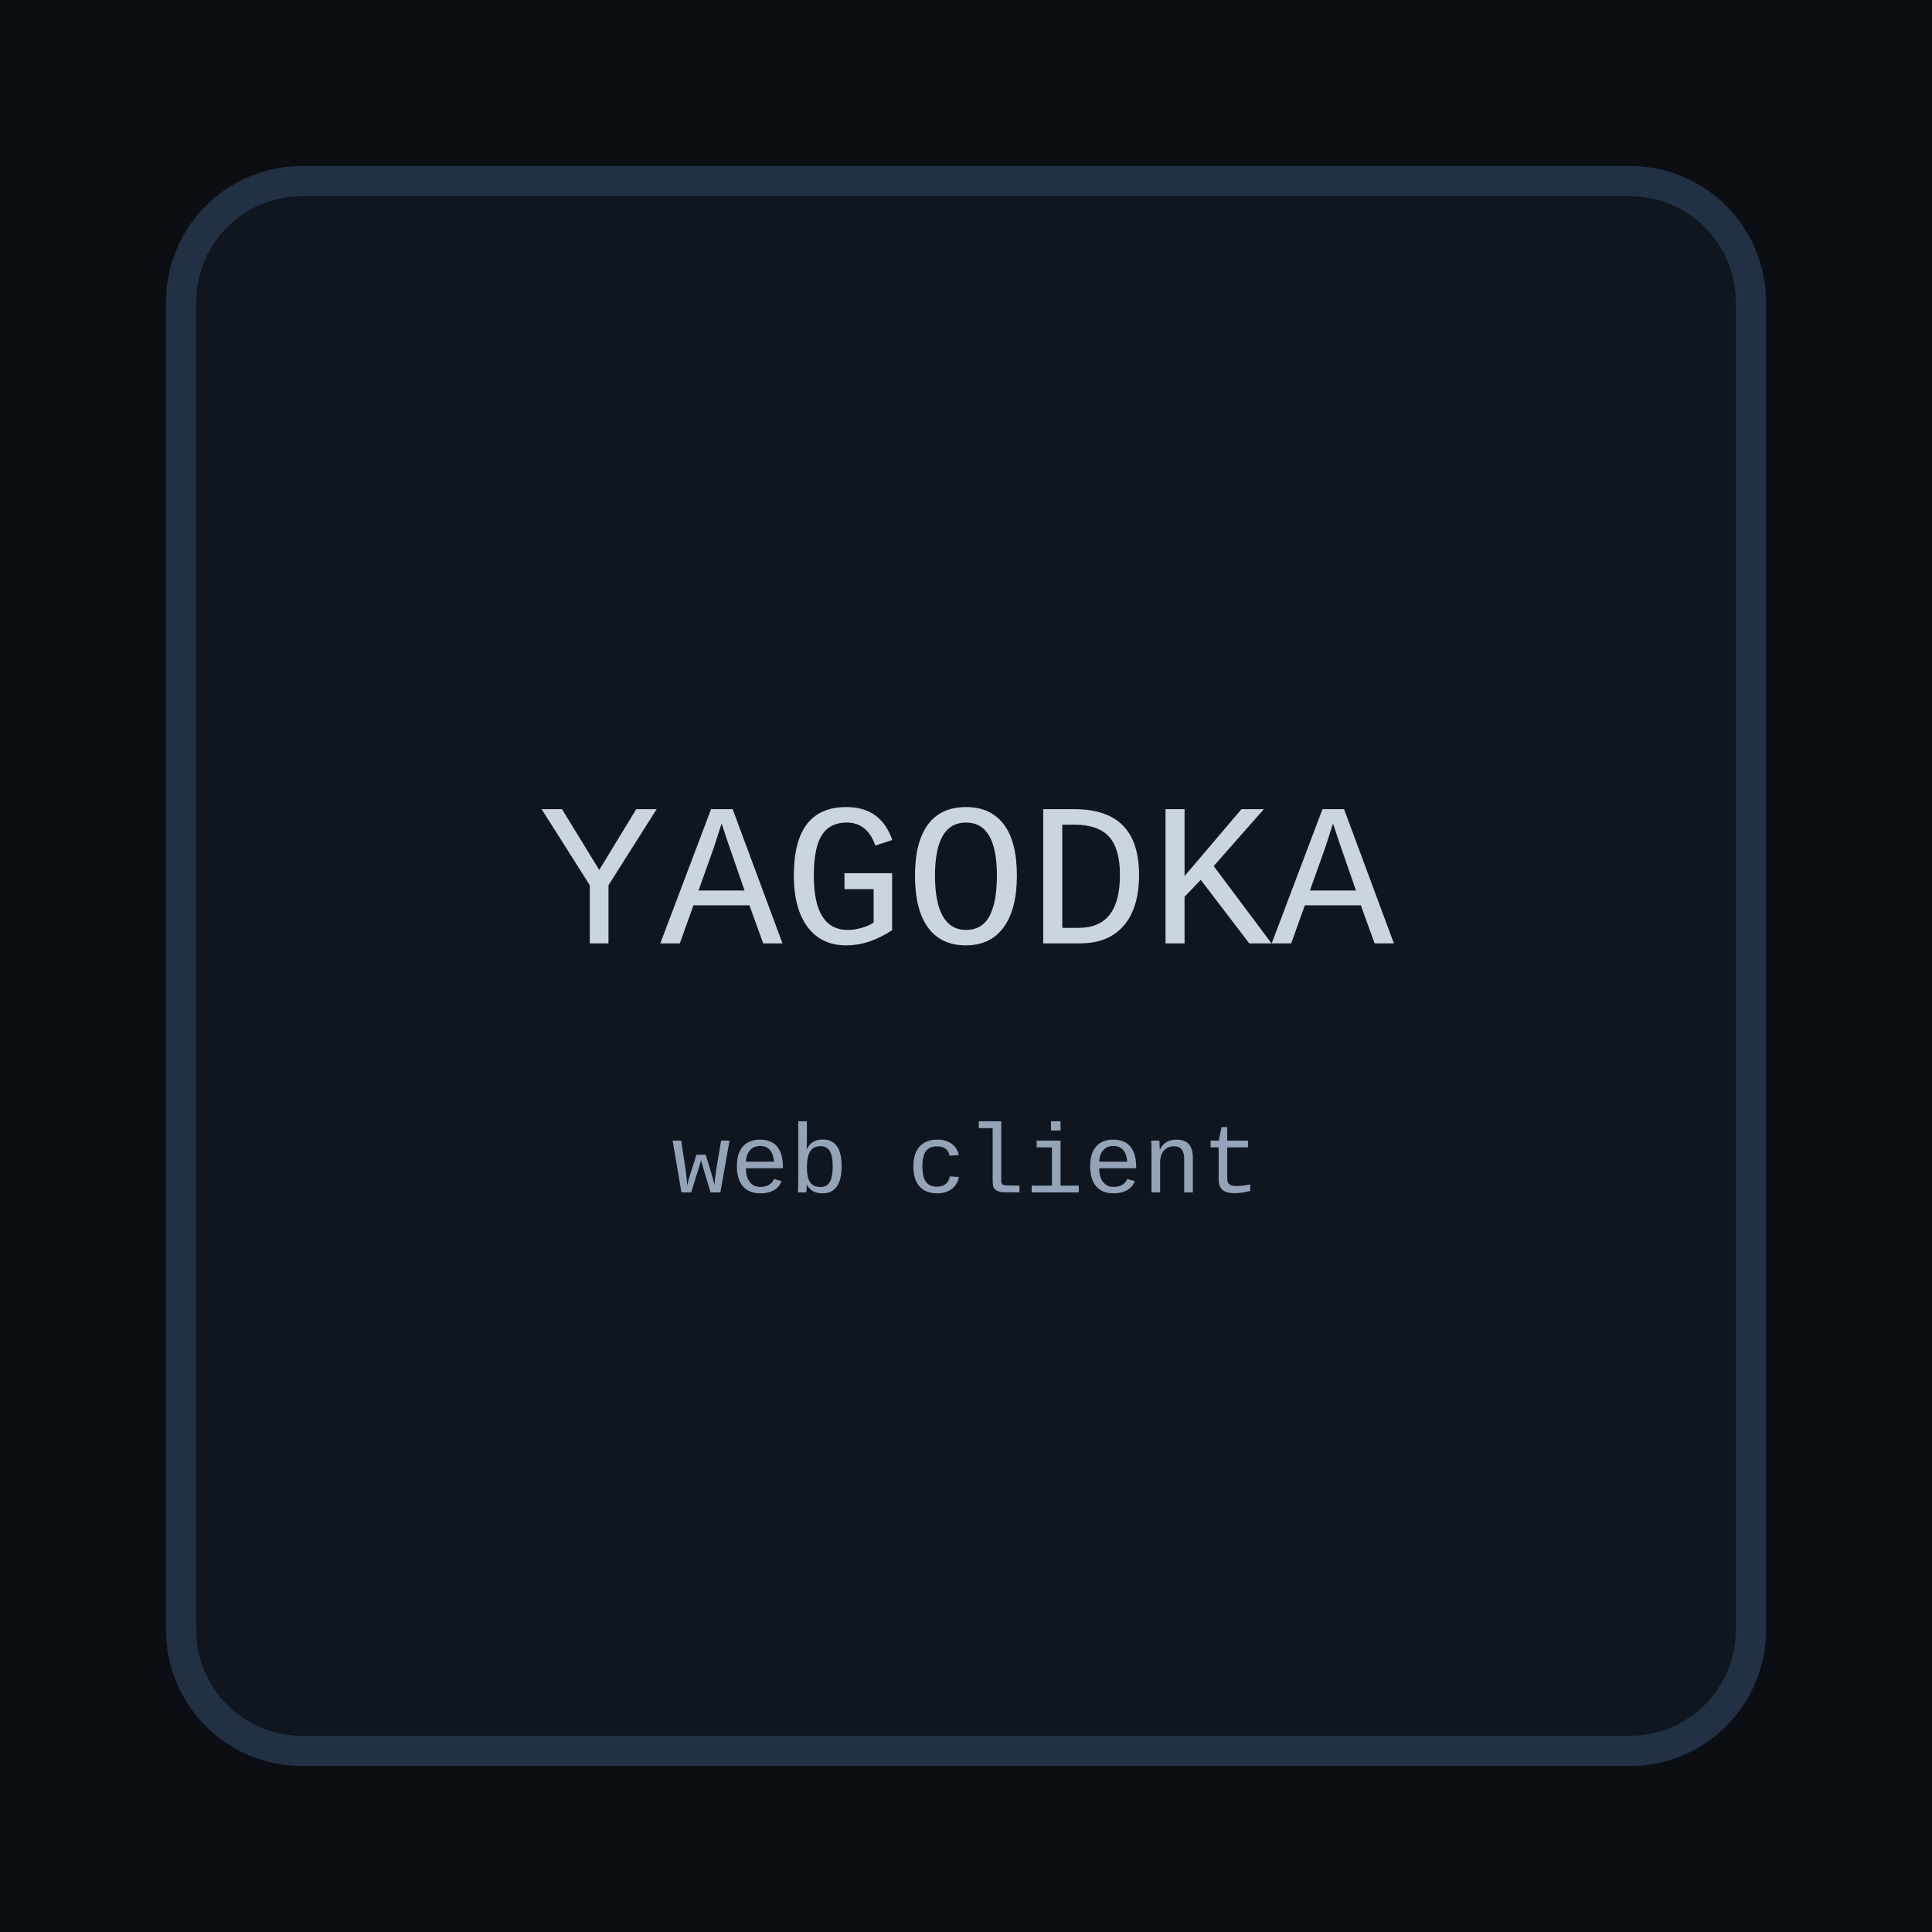
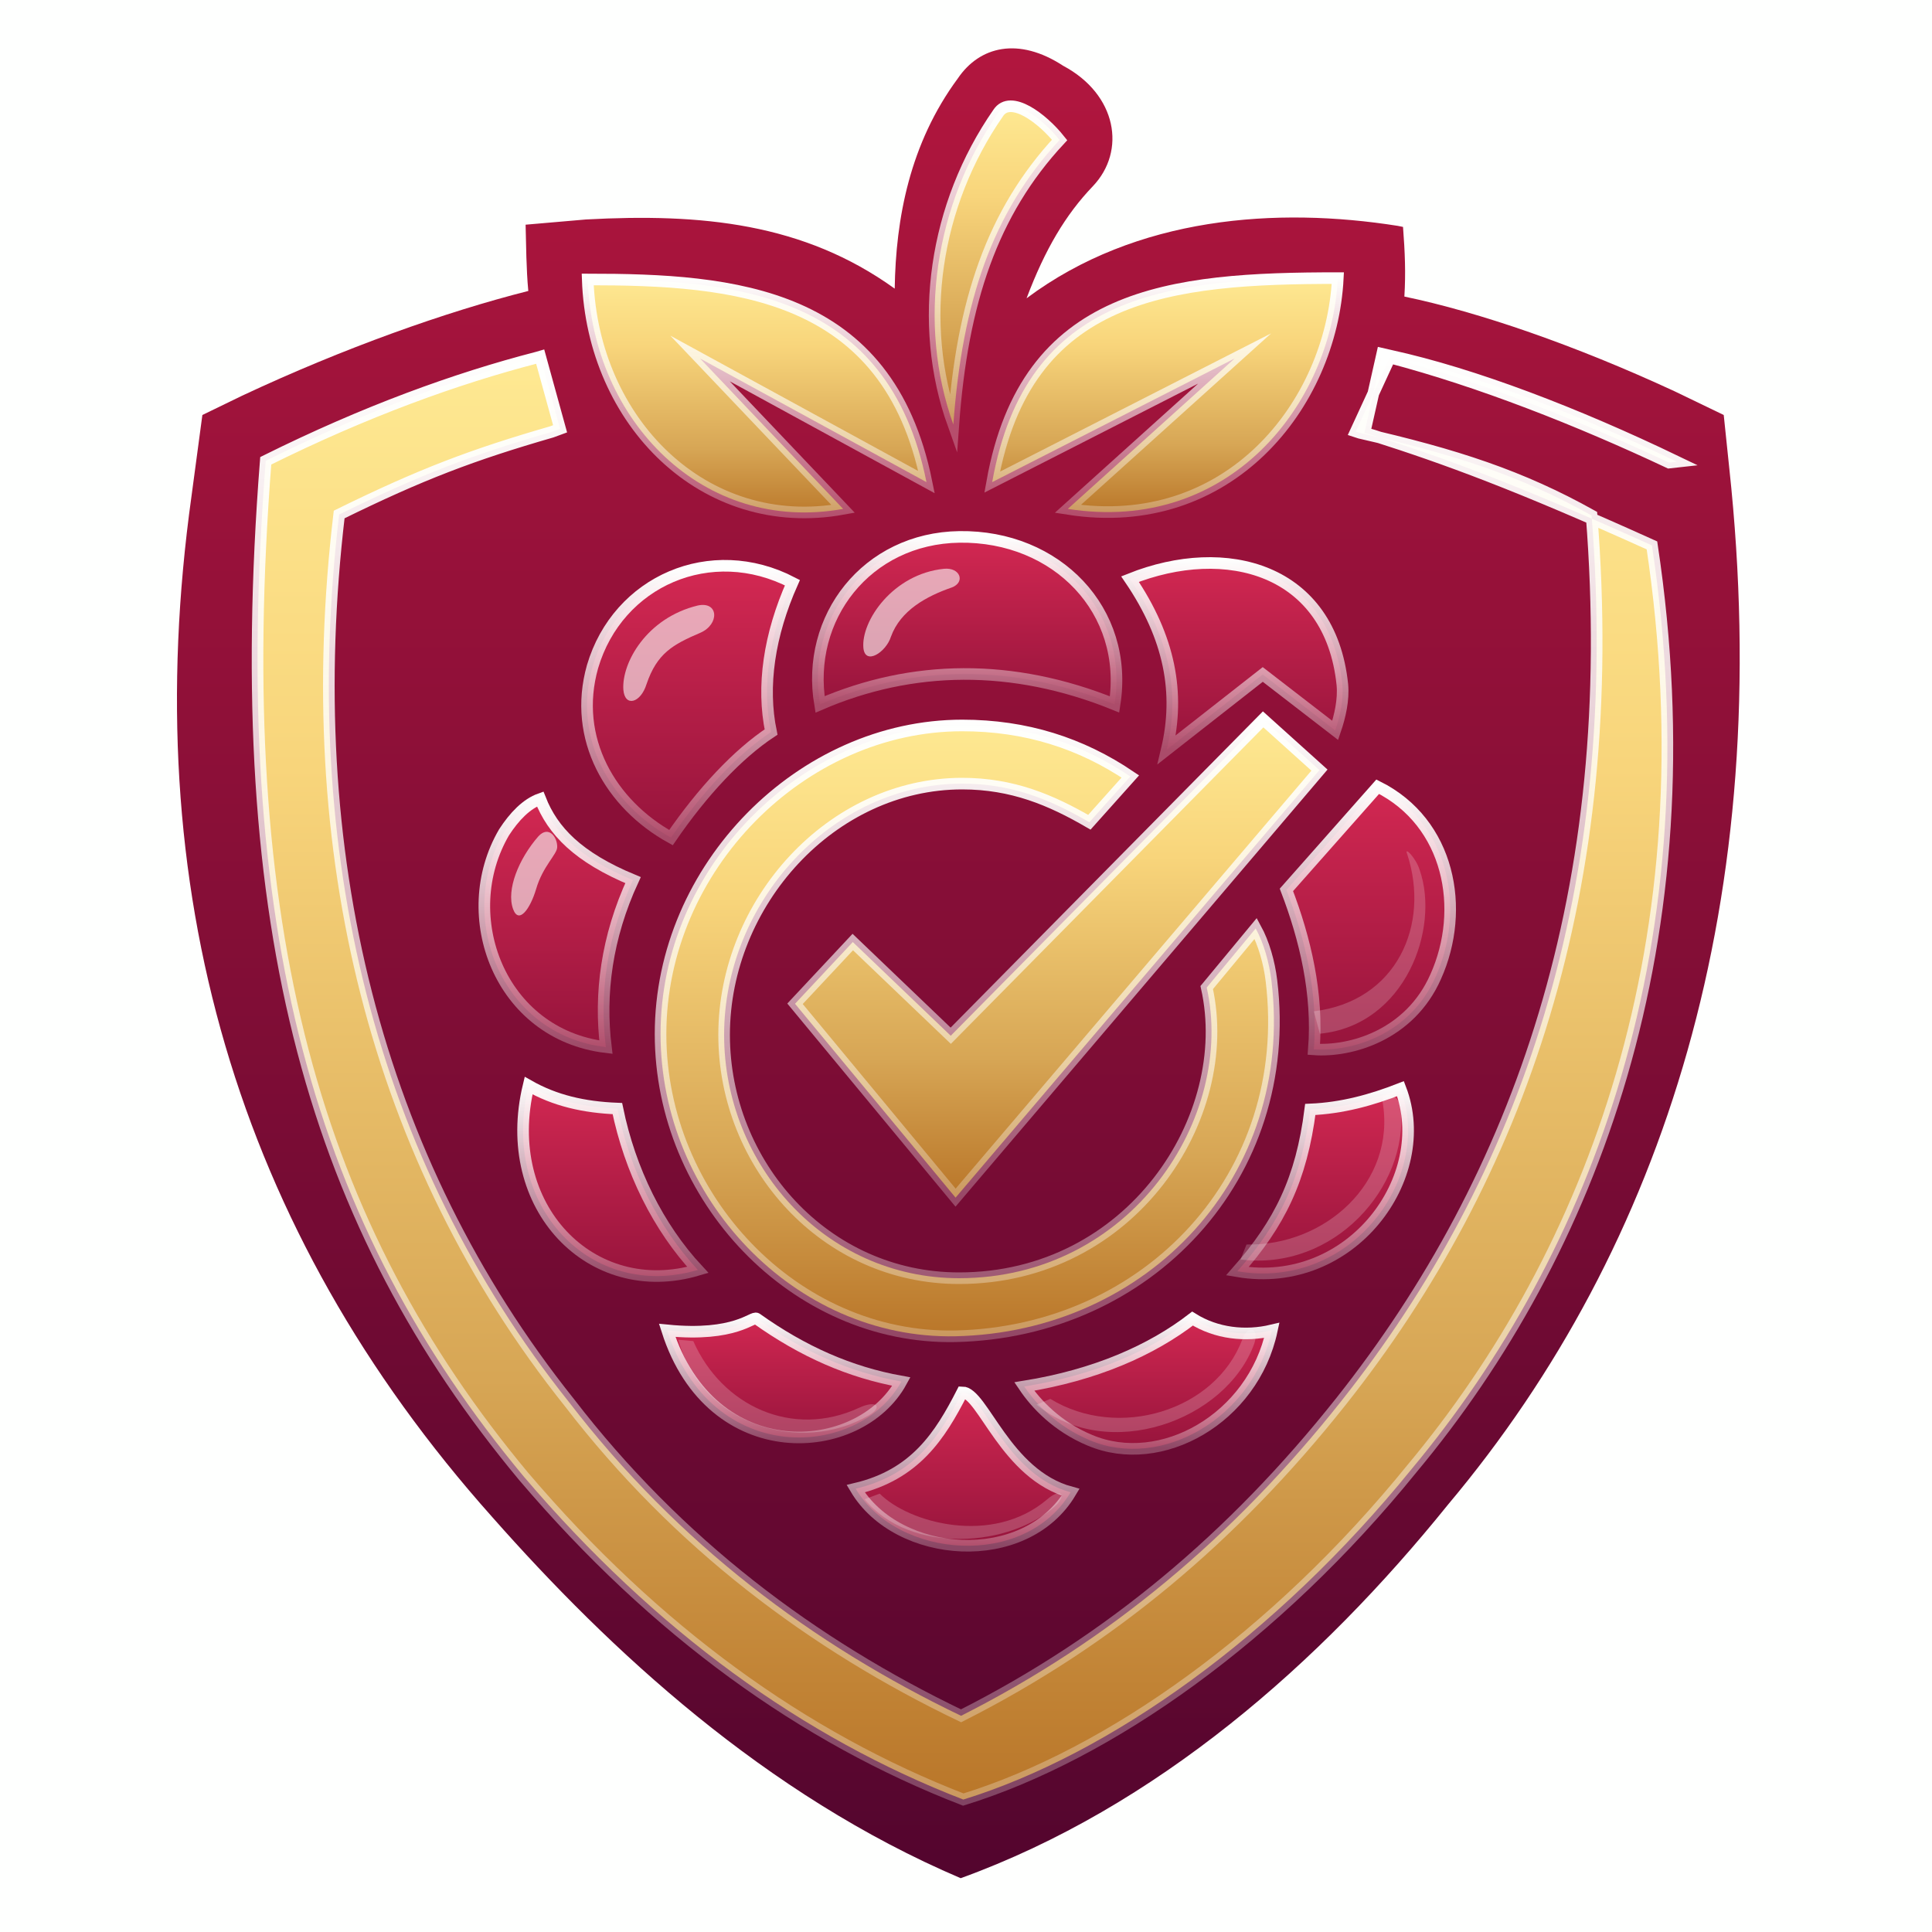
- <svg xmlns="http://www.w3.org/2000/svg" width="512" height="512" viewBox="0 0 512 512">
-   <rect width="512" height="512" fill="#0b0f14" />
-   <rect x="48" y="48" width="416" height="416" rx="32" fill="#0f1620" stroke="#223044" stroke-width="8" />
-   <text x="256" y="250" text-anchor="middle" font-family="ui-monospace, SFMono-Regular, Menlo, Monaco, Consolas, 'Liberation Mono', monospace" font-size="54" fill="#cbd5e1">
-     YAGODKA
-   </text>
-   <text x="256" y="316" text-anchor="middle" font-family="ui-monospace, SFMono-Regular, Menlo, Monaco, Consolas, 'Liberation Mono', monospace" font-size="26" fill="#94a3b8">
-     web client
-   </text>
+ <svg xmlns="http://www.w3.org/2000/svg" width="512" height="512" viewBox="0 0 200 200" fill="none">
+   <rect width="200" height="200" fill="#FEFFFE" />
+   <path d="M 179.01,48.43 L 178.44,42.96 L 173.34,40.5 C 163.01,35.72 153.11,32.31 145.38,30.7 C 145.53,28.26 145.44,26.11 145.24,23.49 L 144.69,23.38 C 132.22,21.41 117.66,22.37 106.27,30.88 C 108.19,25.79 110.31,22.23 113.12,19.29 C 116.62,15.63 115.62,9.77 110.06,6.81 C 105.44,3.79 101.41,4.79 99.16,8.11 C 94.17,14.86 92.73,22.64 92.62,29.88 C 83.18,23.08 72.59,22.07 60.65,22.72 L 54.41,23.26 L 54.49,26.61 C 54.53,27.81 54.58,28.98 54.69,30.12 C 46.18,32.27 35.61,36.02 25.07,40.96 L 20.95,42.96 L 19.82,51.39 C 14.18,91.84 24.41,127.28 50.96,157.05 C 63.14,170.84 79.17,185.78 99.45,194.43 C 119.72,187.08 136.66,172.18 149.92,155.73 C 172.36,129.01 183.82,93.01 179.01,48.43 Z" fill="url(#paint0_linear_132_1721)" />
+   <path d="M 173.59,47.8 C 163.14,42.77 152.55,38.71 143.92,36.82 L 143.09,36.63 L 141.25,44.81 L 142.21,45.09 C 149.66,47.46 157.12,50.18 171.01,56.46 C 177.18,97.45 164.76,129.74 146.16,152.04 C 132.04,169.45 114.82,181.62 99.72,186.29 C 83.22,179.91 67.89,168.91 54.21,152.84 C 32.66,126.96 23.71,96.25 27.51,47.7 C 37.82,42.58 47.18,39.19 55.61,37.01 L 55.92,36.92 L 57.98,44.39 L 57.11,44.71 C 48.91,47.08 43.61,49.08 35.11,53.26 C 30.98,88.16 38.81,119.98 58.93,145.18 C 70.18,159.81 84.17,170.27 99.49,177.62 C 114.82,169.87 127.63,159.17 138.81,145.09 C 157.28,121.81 167.83,92.08 164.76,53.36 C 157.43,49.27 150.72,47.08 140.78,44.81 L 140.35,44.67 L 143.88,37.01 C 153.21,39.47 163.41,43.48 172.78,47.89 L 173.59,47.8 Z" fill="url(#paint1_linear_132_1721)" stroke="url(#paint2_linear_132_1721)" stroke-width="1.2" stroke-miterlimit="10" />
+   <path d="M 109.69,14.49 C 102.71,21.99 99.61,31.26 98.69,43.95 C 94.93,33.44 96.73,21.2 103.34,11.69 C 104.61,9.77 107.89,12.23 109.69,14.49 Z" fill="url(#paint3_linear_132_1721)" stroke="url(#paint4_linear_132_1721)" stroke-width="1.2" stroke-miterlimit="10" />
+   <path d="M 138.49,28.79 C 121.11,28.79 106.23,30.21 102.71,49.91 L 127.81,37.11 L 110.54,52.68 C 127.19,55.3 137.83,41.91 138.49,28.79 Z" fill="url(#paint5_linear_132_1721)" stroke="url(#paint6_linear_132_1721)" stroke-width="1.2" stroke-miterlimit="10" />
+   <path d="M 60.84,28.93 C 76.02,28.93 91.92,30.21 95.91,49.91 L 72.47,37.11 L 87.28,52.68 C 72.86,55.3 61.34,43.62 60.84,28.93 Z" fill="url(#paint7_linear_132_1721)" stroke="url(#paint8_linear_132_1721)" stroke-width="1.2" stroke-miterlimit="10" />
+   <path d="M 116.98,59.95 C 126.92,55.98 137.72,58.88 138.96,70.87 C 139.11,72.42 138.72,74.15 138.22,75.61 L 130.72,69.82 L 120.78,77.61 C 122.17,71.76 121.11,66.02 116.98,59.95 Z" fill="url(#paint9_linear_132_1721)" stroke="url(#paint10_linear_132_1721)" stroke-width="1.2" stroke-miterlimit="10" />
+   <path d="M 82.03,60.32 C 73.6,55.93 63.95,60.14 61.34,69.01 C 59.23,76.46 63.22,83.26 69.46,86.71 C 72.71,81.97 76.38,78.05 79.82,75.78 C 78.83,71.05 79.63,65.71 82.03,60.32 Z" fill="url(#paint11_linear_132_1721)" stroke="url(#paint12_linear_132_1721)" stroke-width="1.2" stroke-miterlimit="10" />
+   <path d="M 115.38,72.92 C 116.91,63.22 109.41,55.44 99.32,55.58 C 89.71,55.72 83.37,63.96 84.89,72.92 C 94.42,68.81 104.79,68.63 115.38,72.92 Z" fill="url(#paint13_linear_132_1721)" stroke="url(#paint14_linear_132_1721)" stroke-width="1.2" stroke-miterlimit="10" />
+   <path d="M 142.62,81.44 C 150.08,85.16 151.76,94.12 148.62,101.11 C 145.94,107.18 139.81,108.91 136.01,108.63 C 136.47,102.88 135.11,97.18 133.17,92.12 L 142.62,81.44 Z" fill="url(#paint15_linear_132_1721)" stroke="url(#paint16_linear_132_1721)" stroke-width="1.2" stroke-miterlimit="10" />
+   <path d="M 144.98,112.7 C 148.47,121.81 139.92,133.61 128.09,131.6 C 132.47,126.64 134.72,122.09 135.64,114.85 C 138.92,114.71 141.94,113.89 144.98,112.7 Z" fill="url(#paint17_linear_132_1721)" stroke="url(#paint18_linear_132_1721)" stroke-width="1.2" stroke-miterlimit="10" />
+   <path d="M 131.66,137.72 C 129.72,146.83 120.19,152.22 112.81,149.09 C 109.41,147.67 107.23,145.31 106.03,143.53 C 113.42,142.34 119.21,139.77 123.45,136.5 C 125.93,138.05 128.92,138.37 131.66,137.72 Z" fill="url(#paint19_linear_132_1721)" stroke="url(#paint20_linear_132_1721)" stroke-width="1.2" stroke-miterlimit="10" />
+   <path d="M 110.83,154.48 C 106.11,162.41 92.92,161.41 88.58,154.11 C 94.74,152.65 97.31,148.63 99.61,144.13 C 101.72,144.13 104.09,152.65 110.83,154.48 Z" fill="url(#paint21_linear_132_1721)" stroke="url(#paint22_linear_132_1721)" stroke-width="1.2" stroke-miterlimit="10" />
+   <path d="M 69.07,137.72 C 76.13,138.42 77.93,136.22 78.32,136.5 C 83.11,139.91 87.97,142.06 93.31,143.02 C 88.96,150.99 73.64,152.04 69.07,137.72 Z" fill="url(#paint23_linear_132_1721)" stroke="url(#paint24_linear_132_1721)" stroke-width="1.2" stroke-miterlimit="10" />
+   <path d="M 54.72,112.38 C 57.45,113.93 60.41,114.62 63.91,114.76 C 65.22,121.14 68.13,127.05 72.24,131.46 C 61.23,134.73 51.68,124.94 54.72,112.38 Z" fill="url(#paint25_linear_132_1721)" stroke="url(#paint26_linear_132_1721)" stroke-width="1.2" stroke-miterlimit="10" />
+   <path d="M 55.92,82.71 C 57.22,86.02 59.82,88.74 65.53,91.11 C 62.8,97.02 62.04,102.88 62.72,108.4 C 51.72,107.08 47.14,94.77 52.18,86.16 C 53.24,84.52 54.51,83.21 55.92,82.71 Z" fill="url(#paint27_linear_132_1721)" stroke="url(#paint28_linear_132_1721)" stroke-width="1.2" stroke-miterlimit="10" />
+   <path d="M 130.76,74.47 L 98.42,107.22 L 88.28,97.52 L 82.3,103.91 L 98.92,123.98 L 136.59,79.72 L 130.76,74.47 Z" fill="url(#paint29_linear_132_1721)" stroke="url(#paint30_linear_132_1721)" stroke-width="1.2" stroke-miterlimit="10" />
+   <path d="M 129.99,96.11 L 124.92,102.23 C 127.91,115.62 117.12,132.32 99.28,132.32 C 85.39,132.32 74.96,120.53 74.96,107.13 C 74.96,93.43 86.08,81.12 99.61,81.12 C 104.79,81.12 108.78,82.8 112.77,85.12 L 117.01,80.38 C 111.91,76.93 106.19,75.1 99.61,75.1 C 82.99,75.1 68.38,89.78 68.38,107.04 C 68.38,123.98 82.26,138.66 98.88,138.33 C 118.82,137.91 134.06,121.72 131.62,101.53 C 131.39,99.61 130.81,97.61 129.99,96.11 Z" fill="url(#paint31_linear_132_1721)" stroke="url(#paint32_linear_132_1721)" stroke-width="1.2" stroke-miterlimit="10" />
+   <path opacity="0.6" d="M 97.73,58.88 C 92.42,59.41 89.11,64.32 89.38,67.09 C 89.57,68.92 91.73,67.51 92.23,65.91 C 93.22,63.18 95.91,61.72 98.54,60.81 C 99.95,60.27 99.41,58.72 97.73,58.88 Z" fill="#FEFFFE" />
+   <path opacity="0.6" d="M 72.24,62.68 C 66.93,63.96 64.34,68.63 64.53,71.4 C 64.68,73.23 66.32,72.79 66.93,70.82 C 68.01,67.65 69.62,66.73 72.51,65.5 C 74.49,64.63 74.41,62.22 72.24,62.68 Z" fill="#FEFFFE" />
+   <path opacity="0.6" d="M 55.73,86.58 C 53.71,88.89 52.38,92.12 53.12,94.12 C 53.71,95.72 54.89,94.08 55.5,92.03 C 56.19,89.66 57.68,88.43 57.68,87.7 C 57.72,86.71 56.82,85.39 55.73,86.58 Z" fill="#FEFFFE" />
+   <path opacity="0.2" d="M 145.67,88.41 C 148.07,95.72 144.61,103.64 136.01,104.69 L 136.63,107.01 C 145.48,106.14 149.09,96.11 146.96,90.05 C 146.57,88.78 145.32,87.56 145.67,88.41 Z" fill="#FEFFFE" />
+   <path opacity="0.2" d="M 143.12,114.03 C 144.57,122.41 137.11,129.01 129.04,128.83 L 128.42,130.38 C 138.07,131.6 145.82,122.91 145.01,114.71 C 144.82,113.12 142.92,112.93 143.12,114.03 Z" fill="#FEFFFE" />
+   <path opacity="0.2" d="M 128.61,138.64 C 125.81,146.09 115.71,149.09 108.73,144.81 L 107.31,145.41 C 114.69,151.47 126.92,147.11 129.84,139.1 C 130.42,137.32 129.11,137.18 128.61,138.64 Z" fill="#FEFFFE" />
+   <path opacity="0.2" d="M 108.42,155.2 C 102.71,160.08 94.03,157.62 91.07,154.62 L 89.51,155.2 C 94.18,160.95 104.64,160.22 109.38,155.77 C 110.43,154.62 109.72,154.07 108.42,155.2 Z" fill="#FEFFFE" />
+   <path opacity="0.2" d="M 88.96,145.72 C 82.03,148.95 74.72,145.54 71.77,138.83 L 70.21,138.69 C 72.71,147.61 82.91,150.61 89.96,146.51 C 91.41,145.63 90.76,144.9 88.96,145.72 Z" fill="#FEFFFE" />
+   <defs>
+     <linearGradient id="paint0_linear_132_1721" x1="99.5" y1="6" x2="99.5" y2="194.426" gradientUnits="userSpaceOnUse">
+       <stop stop-color="#B1163E" />
+       <stop offset="1" stop-color="#53052E" />
+     </linearGradient>
+     <linearGradient id="paint1_linear_132_1721" x1="99.769" y1="36.627" x2="99.769" y2="186.569" gradientUnits="userSpaceOnUse">
+       <stop stop-color="#FEE992" />
+       <stop offset="0.286" stop-color="#F8D57B" />
+       <stop offset="0.708" stop-color="#D7A655" />
+       <stop offset="1" stop-color="#B97629" />
+     </linearGradient>
+     <linearGradient id="paint2_linear_132_1721" x1="99.769" y1="36.627" x2="99.769" y2="186.569" gradientUnits="userSpaceOnUse">
+       <stop stop-color="#FEFFFE" />
+       <stop offset="1" stop-color="#FEFFFE" stop-opacity="0.25" />
+     </linearGradient>
+     <linearGradient id="paint3_linear_132_1721" x1="102.934" y1="10.828" x2="102.934" y2="43.946" gradientUnits="userSpaceOnUse">
+       <stop stop-color="#FEE992" />
+       <stop offset="0.286" stop-color="#F8D57B" />
+       <stop offset="0.708" stop-color="#D7A655" />
+       <stop offset="1" stop-color="#B97629" />
+     </linearGradient>
+     <linearGradient id="paint4_linear_132_1721" x1="102.934" y1="10.828" x2="102.934" y2="43.946" gradientUnits="userSpaceOnUse">
+       <stop stop-color="#FEFFFE" />
+       <stop offset="1" stop-color="#FEFFFE" stop-opacity="0.25" />
+     </linearGradient>
+     <linearGradient id="paint5_linear_132_1721" x1="120.6" y1="28.648" x2="120.6" y2="53.262" gradientUnits="userSpaceOnUse">
+       <stop stop-color="#FEE992" />
+       <stop offset="0.286" stop-color="#F8D57B" />
+       <stop offset="0.708" stop-color="#D7A655" />
+       <stop offset="1" stop-color="#B97629" />
+     </linearGradient>
+     <linearGradient id="paint6_linear_132_1721" x1="120.6" y1="28.648" x2="120.6" y2="53.262" gradientUnits="userSpaceOnUse">
+       <stop stop-color="#FEFFFE" />
+       <stop offset="1" stop-color="#FEFFFE" stop-opacity="0.25" />
+     </linearGradient>
+     <linearGradient id="paint7_linear_132_1721" x1="78.374" y1="28.648" x2="78.374" y2="53.805" gradientUnits="userSpaceOnUse">
+       <stop stop-color="#FEE992" />
+       <stop offset="0.286" stop-color="#F8D57B" />
+       <stop offset="0.708" stop-color="#D7A655" />
+       <stop offset="1" stop-color="#B97629" />
+     </linearGradient>
+     <linearGradient id="paint8_linear_132_1721" x1="78.374" y1="28.648" x2="78.374" y2="53.805" gradientUnits="userSpaceOnUse">
+       <stop stop-color="#FEFFFE" />
+       <stop offset="1" stop-color="#FEFFFE" stop-opacity="0.25" />
+     </linearGradient>
+     <linearGradient id="paint9_linear_132_1721" x1="127.94" y1="57.922" x2="127.94" y2="77.609" gradientUnits="userSpaceOnUse">
+       <stop stop-color="#D32852" />
+       <stop offset="1" stop-color="#96143C" />
+     </linearGradient>
+     <linearGradient id="paint10_linear_132_1721" x1="127.94" y1="57.922" x2="127.94" y2="77.609" gradientUnits="userSpaceOnUse">
+       <stop stop-color="#FEFFFE" />
+       <stop offset="1" stop-color="#FEFFFE" stop-opacity="0.25" />
+     </linearGradient>
+     <linearGradient id="paint11_linear_132_1721" x1="71.803" y1="58.766" x2="71.803" y2="86.707" gradientUnits="userSpaceOnUse">
+       <stop stop-color="#D32852" />
+       <stop offset="1" stop-color="#96143C" />
+     </linearGradient>
+     <linearGradient id="paint12_linear_132_1721" x1="71.803" y1="58.766" x2="71.803" y2="86.707" gradientUnits="userSpaceOnUse">
+       <stop stop-color="#FEFFFE" />
+       <stop offset="1" stop-color="#FEFFFE" stop-opacity="0.25" />
+     </linearGradient>
+     <linearGradient id="paint13_linear_132_1721" x1="99.805" y1="55.574" x2="99.805" y2="72.922" gradientUnits="userSpaceOnUse">
+       <stop stop-color="#D32852" />
+       <stop offset="1" stop-color="#96143C" />
+     </linearGradient>
+     <linearGradient id="paint14_linear_132_1721" x1="99.805" y1="55.574" x2="99.805" y2="72.922" gradientUnits="userSpaceOnUse">
+       <stop stop-color="#FEFFFE" />
+       <stop offset="1" stop-color="#FEFFFE" stop-opacity="0.25" />
+     </linearGradient>
+     <linearGradient id="paint15_linear_132_1721" x1="140.82" y1="81.117" x2="140.82" y2="108.672" gradientUnits="userSpaceOnUse">
+       <stop stop-color="#D32852" />
+       <stop offset="1" stop-color="#96143C" />
+     </linearGradient>
+     <linearGradient id="paint16_linear_132_1721" x1="140.82" y1="81.117" x2="140.82" y2="108.672" gradientUnits="userSpaceOnUse">
+       <stop stop-color="#FEFFFE" />
+       <stop offset="1" stop-color="#FEFFFE" stop-opacity="0.25" />
+     </linearGradient>
+     <linearGradient id="paint17_linear_132_1721" x1="135.535" y1="112.285" x2="135.535" y2="132.016" gradientUnits="userSpaceOnUse">
+       <stop stop-color="#D32852" />
+       <stop offset="1" stop-color="#96143C" />
+     </linearGradient>
+     <linearGradient id="paint18_linear_132_1721" x1="135.535" y1="112.285" x2="135.535" y2="132.016" gradientUnits="userSpaceOnUse">
+       <stop stop-color="#FEFFFE" />
+       <stop offset="1" stop-color="#FEFFFE" stop-opacity="0.25" />
+     </linearGradient>
+     <linearGradient id="paint19_linear_132_1721" x1="118.844" y1="136.086" x2="118.844" y2="149.961" gradientUnits="userSpaceOnUse">
+       <stop stop-color="#D32852" />
+       <stop offset="1" stop-color="#96143C" />
+     </linearGradient>
+     <linearGradient id="paint20_linear_132_1721" x1="118.844" y1="136.086" x2="118.844" y2="149.961" gradientUnits="userSpaceOnUse">
+       <stop stop-color="#FEFFFE" />
+       <stop offset="1" stop-color="#FEFFFE" stop-opacity="0.25" />
+     </linearGradient>
+     <linearGradient id="paint21_linear_132_1721" x1="100.01" y1="143.629" x2="100.01" y2="160.121" gradientUnits="userSpaceOnUse">
+       <stop stop-color="#D32852" />
+       <stop offset="1" stop-color="#96143C" />
+     </linearGradient>
+     <linearGradient id="paint22_linear_132_1721" x1="100.01" y1="143.629" x2="100.01" y2="160.121" gradientUnits="userSpaceOnUse">
+       <stop stop-color="#FEFFFE" />
+       <stop offset="1" stop-color="#FEFFFE" stop-opacity="0.25" />
+     </linearGradient>
+     <linearGradient id="paint23_linear_132_1721" x1="81.191" y1="136.086" x2="81.191" y2="149.316" gradientUnits="userSpaceOnUse">
+       <stop stop-color="#D32852" />
+       <stop offset="1" stop-color="#96143C" />
+     </linearGradient>
+     <linearGradient id="paint24_linear_132_1721" x1="81.191" y1="136.086" x2="81.191" y2="149.316" gradientUnits="userSpaceOnUse">
+       <stop stop-color="#FEFFFE" />
+       <stop offset="1" stop-color="#FEFFFE" stop-opacity="0.25" />
+     </linearGradient>
+     <linearGradient id="paint25_linear_132_1721" x1="63.152" y1="111.863" x2="63.152" y2="132.602" gradientUnits="userSpaceOnUse">
+       <stop stop-color="#D32852" />
+       <stop offset="1" stop-color="#96143C" />
+     </linearGradient>
+     <linearGradient id="paint26_linear_132_1721" x1="63.152" y1="111.863" x2="63.152" y2="132.602" gradientUnits="userSpaceOnUse">
+       <stop stop-color="#FEFFFE" />
+       <stop offset="1" stop-color="#FEFFFE" stop-opacity="0.25" />
+     </linearGradient>
+     <linearGradient id="paint27_linear_132_1721" x1="57.262" y1="82.422" x2="57.262" y2="108.402" gradientUnits="userSpaceOnUse">
+       <stop stop-color="#D32852" />
+       <stop offset="1" stop-color="#96143C" />
+     </linearGradient>
+     <linearGradient id="paint28_linear_132_1721" x1="57.262" y1="82.422" x2="57.262" y2="108.402" gradientUnits="userSpaceOnUse">
+       <stop stop-color="#FEFFFE" />
+       <stop offset="1" stop-color="#FEFFFE" stop-opacity="0.25" />
+     </linearGradient>
+     <linearGradient id="paint29_linear_132_1721" x1="109.445" y1="74.473" x2="109.445" y2="123.977" gradientUnits="userSpaceOnUse">
+       <stop stop-color="#FEE992" />
+       <stop offset="0.286" stop-color="#F8D57B" />
+       <stop offset="0.708" stop-color="#D7A655" />
+       <stop offset="1" stop-color="#B97629" />
+     </linearGradient>
+     <linearGradient id="paint30_linear_132_1721" x1="109.445" y1="74.473" x2="109.445" y2="123.977" gradientUnits="userSpaceOnUse">
+       <stop stop-color="#FEFFFE" />
+       <stop offset="1" stop-color="#FEFFFE" stop-opacity="0.25" />
+     </linearGradient>
+     <linearGradient id="paint31_linear_132_1721" x1="100" y1="74.562" x2="100" y2="138.344" gradientUnits="userSpaceOnUse">
+       <stop stop-color="#FEE992" />
+       <stop offset="0.286" stop-color="#F8D57B" />
+       <stop offset="0.708" stop-color="#D7A655" />
+       <stop offset="1" stop-color="#B97629" />
+     </linearGradient>
+     <linearGradient id="paint32_linear_132_1721" x1="100" y1="74.562" x2="100" y2="138.344" gradientUnits="userSpaceOnUse">
+       <stop stop-color="#FEFFFE" />
+       <stop offset="1" stop-color="#FEFFFE" stop-opacity="0.25" />
+     </linearGradient>
+   </defs>
</svg>
